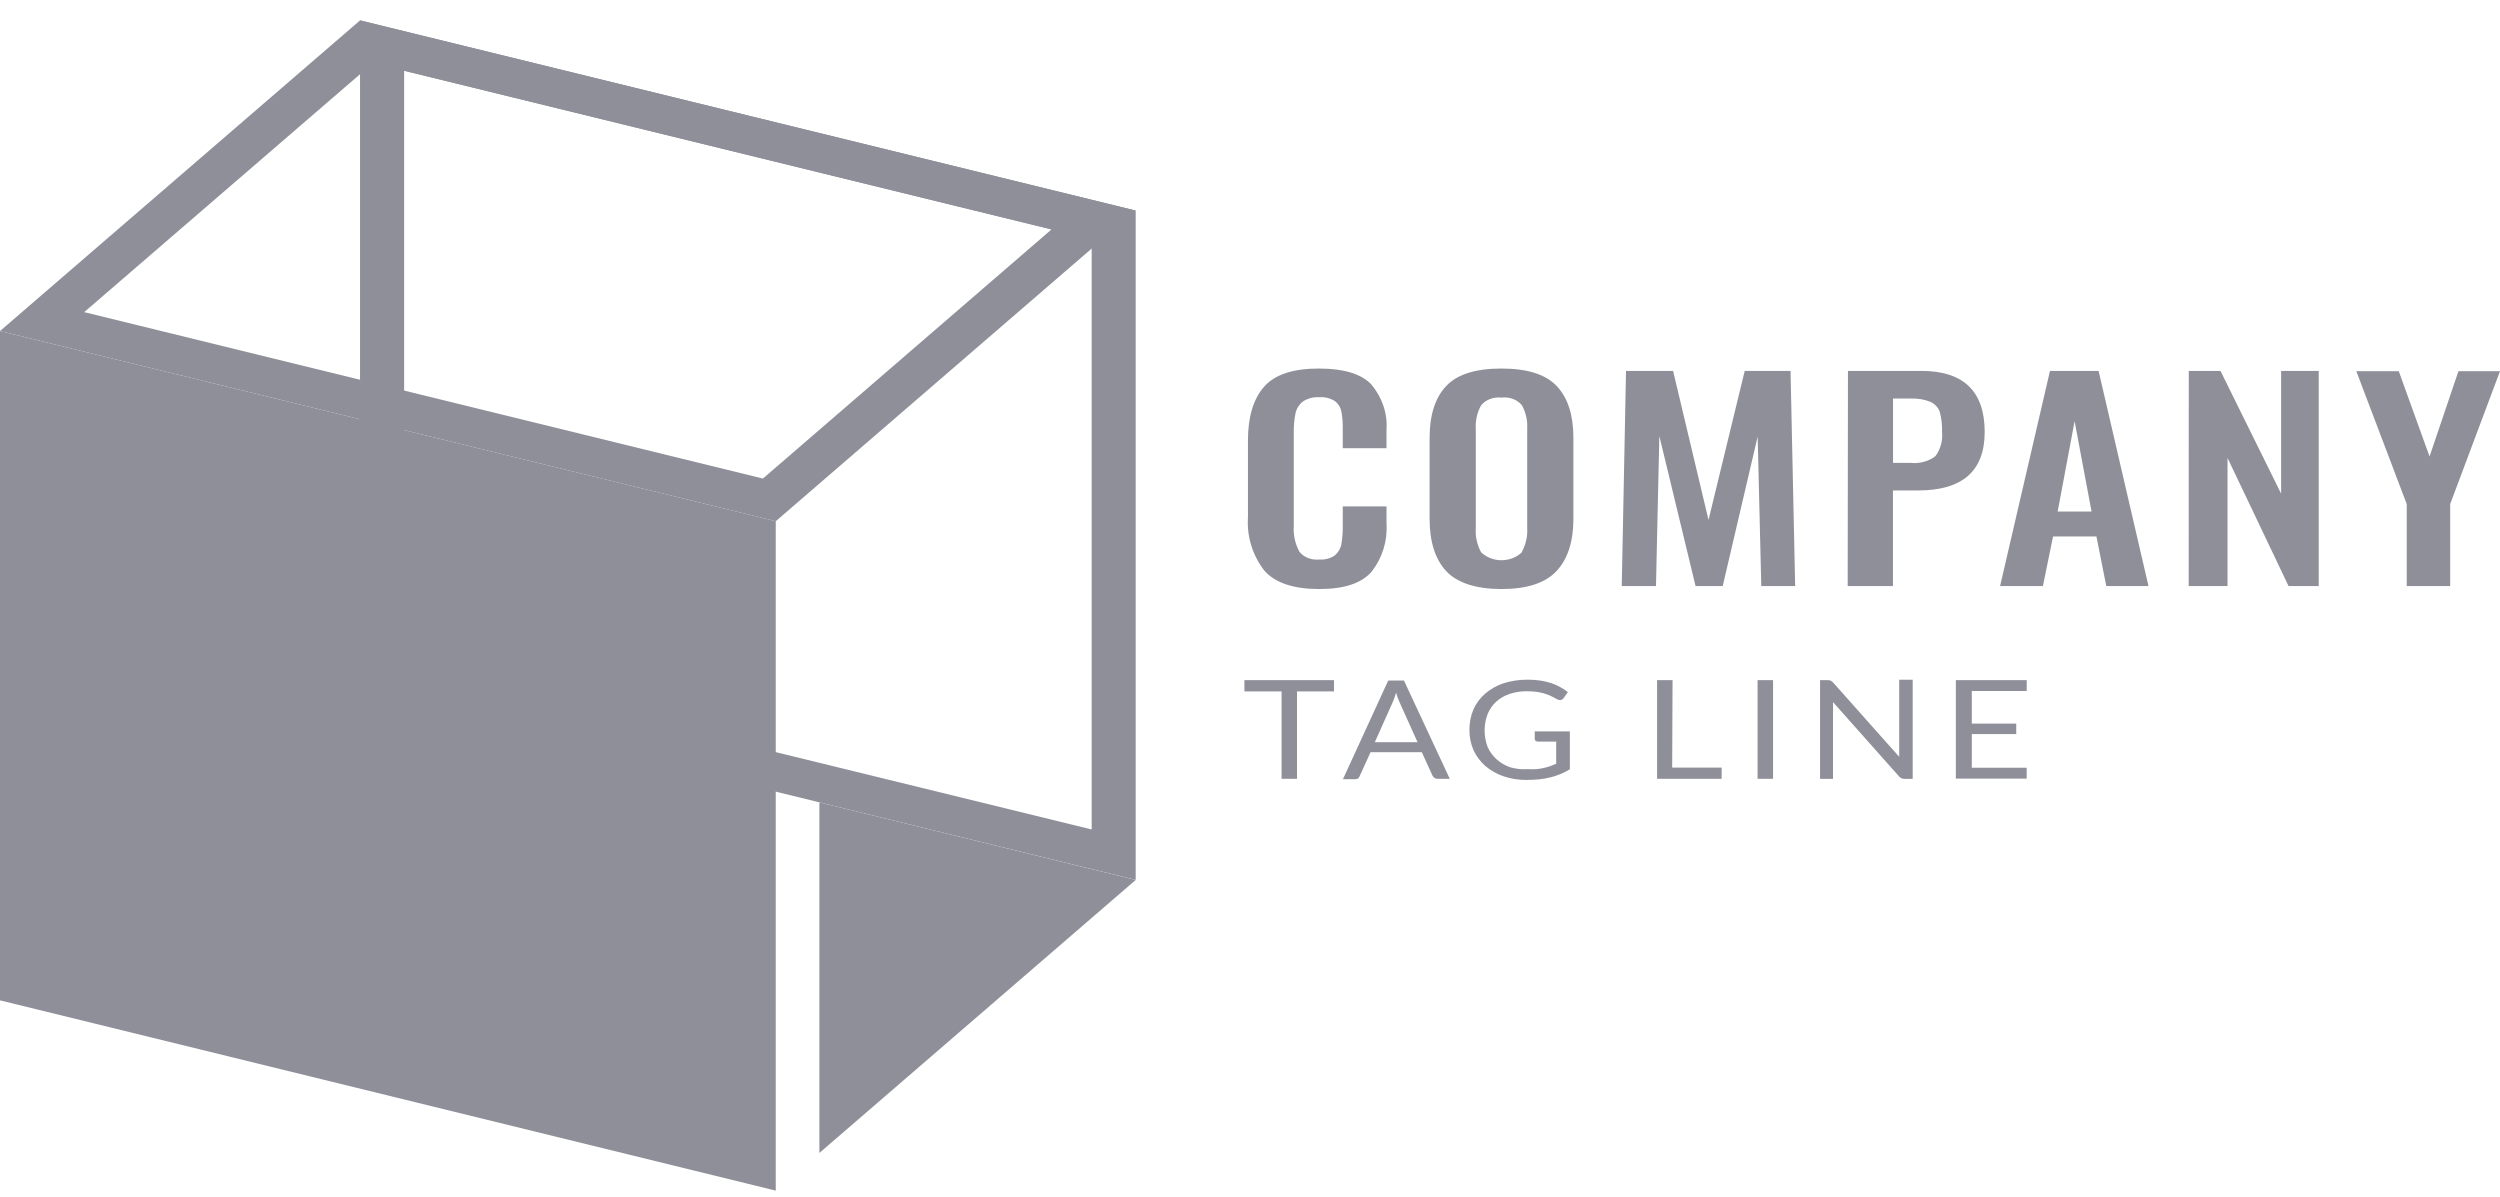
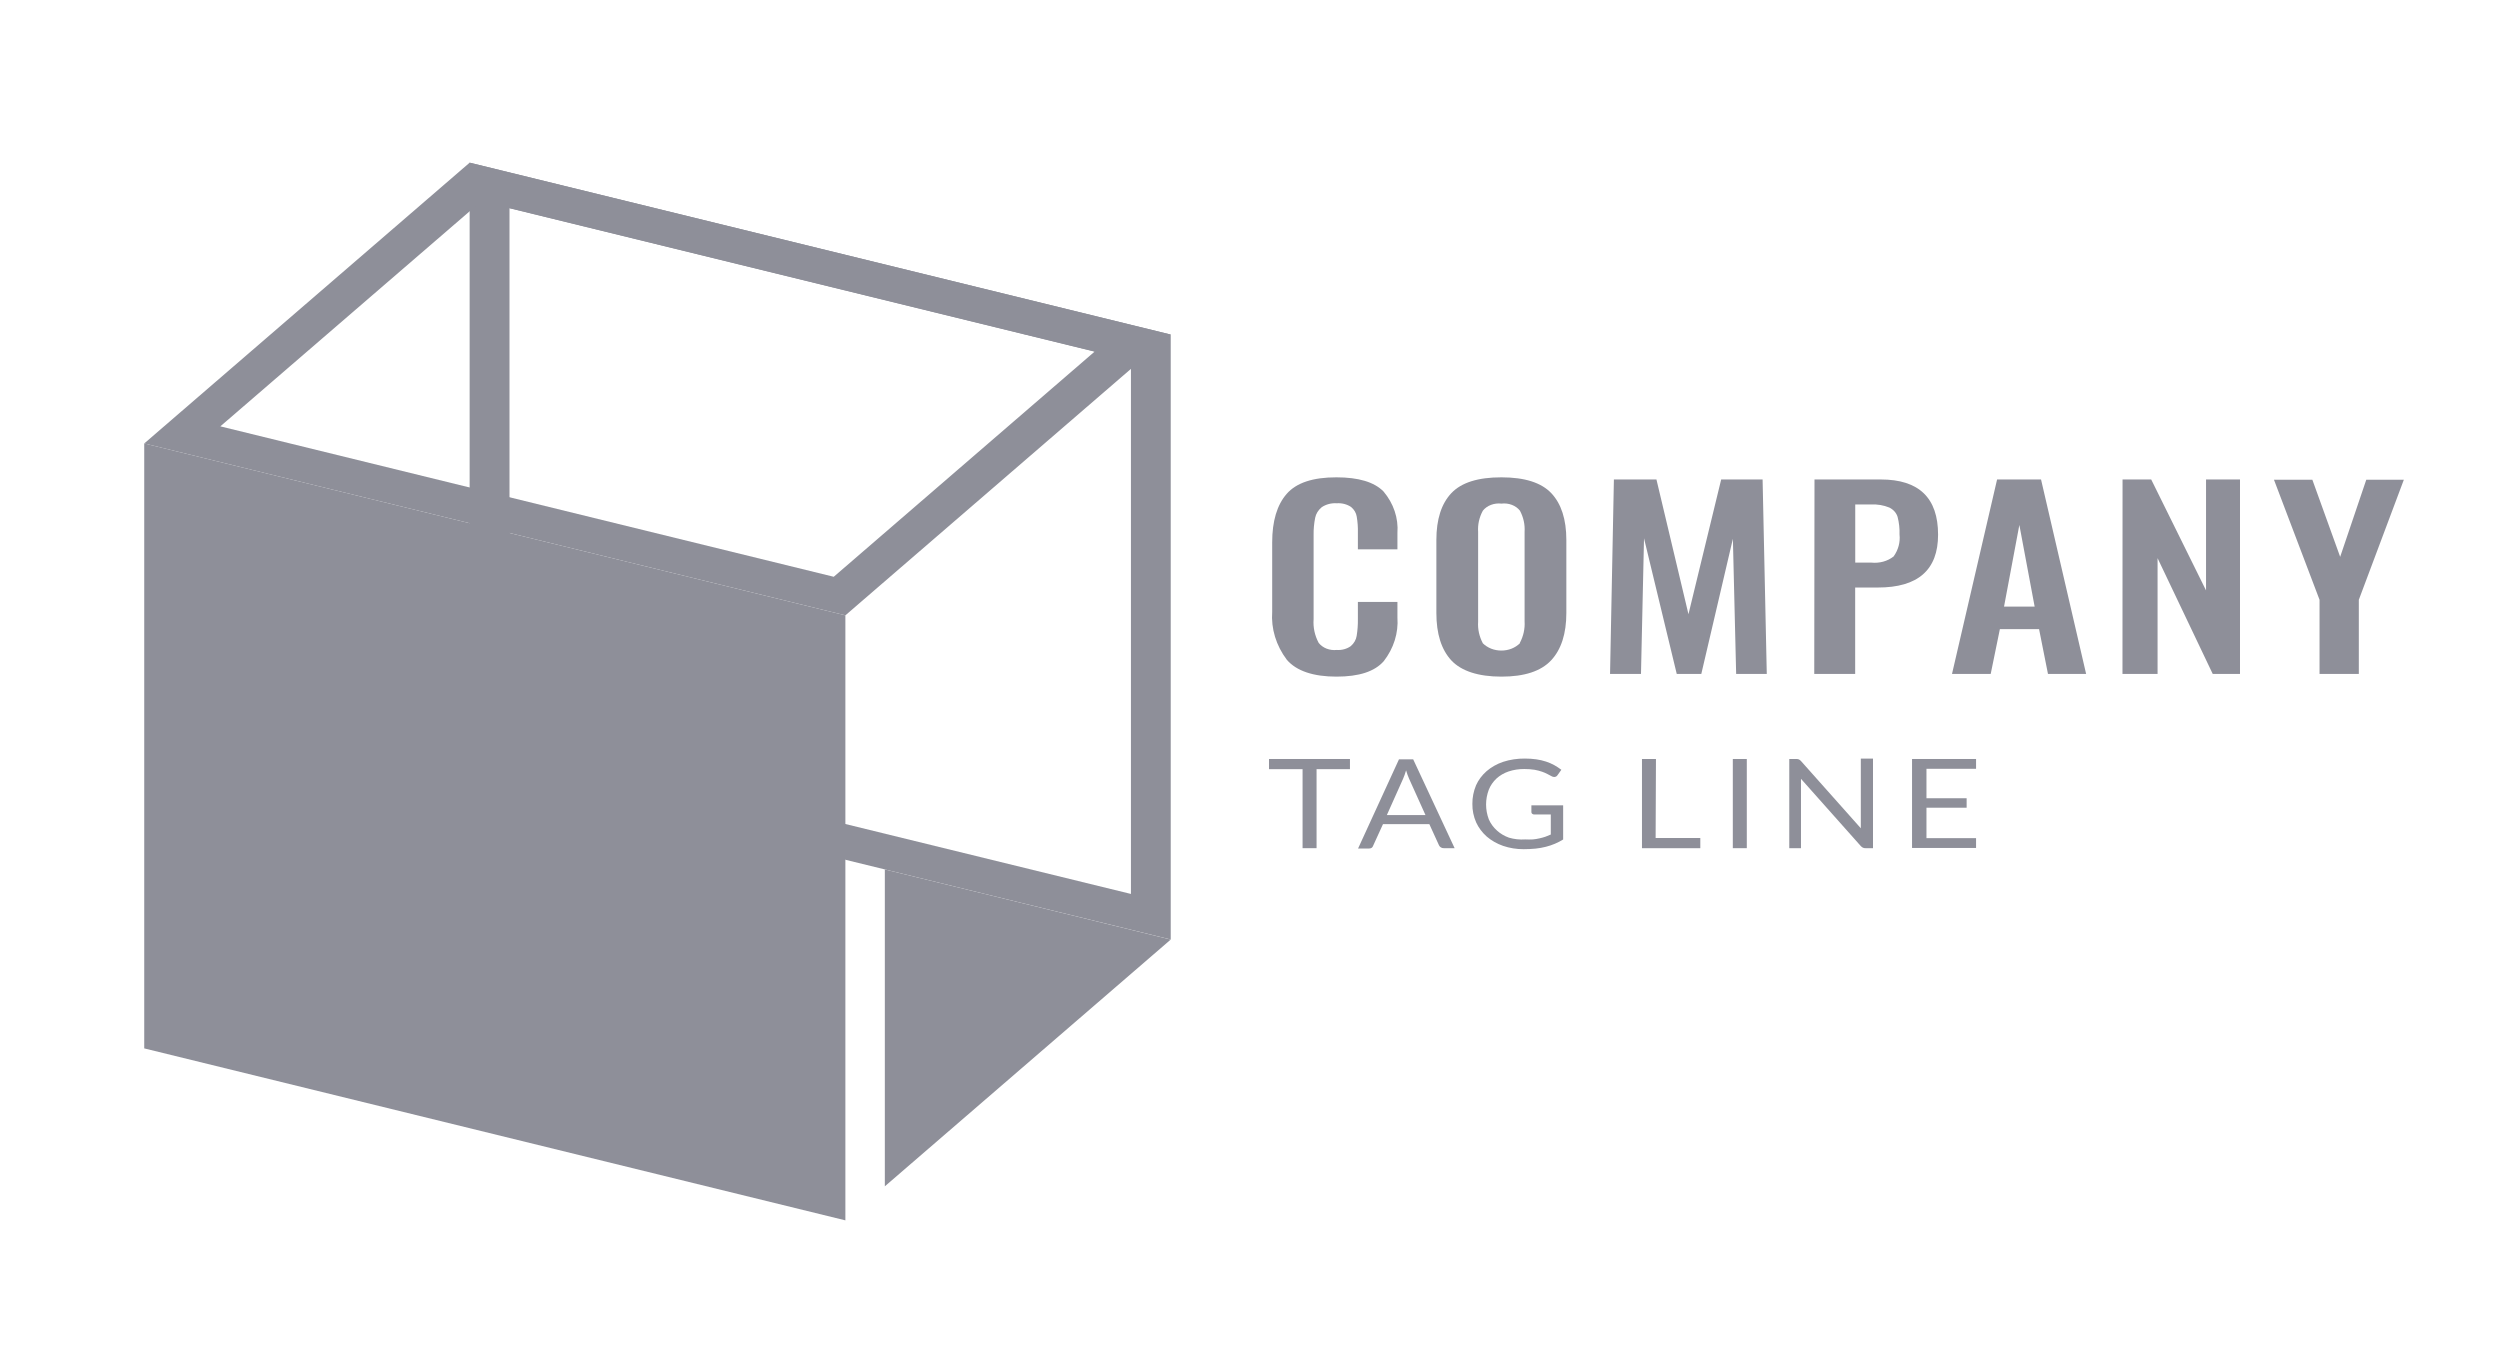
- <svg xmlns="http://www.w3.org/2000/svg" width="94" height="45" fill="none">
-   <path fill="#8E8F99" d="M47.53 21.443a2.953 2.953 0 0 1-.607-1.992v-2.888c0-.885.201-1.558.603-2.018.402-.46 1.092-.69 2.07-.688.92 0 1.572.196 1.958.588.42.5.625 1.111.578 1.727v.68h-1.644v-.688c.006-.225-.01-.45-.048-.673a.652.652 0 0 0-.234-.4.951.951 0 0 0-.596-.155 1.007 1.007 0 0 0-.627.164.769.769 0 0 0-.272.44 3.342 3.342 0 0 0-.065.715v3.505a1.79 1.79 0 0 0 .211.984.772.772 0 0 0 .328.239c.133.051.28.07.425.055.21.015.42-.042.582-.159a.706.706 0 0 0 .245-.426c.038-.232.056-.467.051-.702v-.711h1.645v.65a2.643 2.643 0 0 1-.57 1.815c-.377.429-1.02.643-1.967.643-.946 0-1.661-.229-2.067-.705ZM54.376 21.473c-.415-.45-.623-1.105-.623-1.972v-3.038c0-.858.208-1.507.623-1.948.416-.44 1.11-.66 2.084-.658.967 0 1.658.22 2.073.658.416.441.627 1.09.627 1.948v3.038c0 .858-.211 1.516-.633 1.969-.423.452-1.11.678-2.067.678-.957 0-1.665-.229-2.084-.675Zm2.85-.729c.149-.282.217-.59.197-.899v-3.72a1.65 1.65 0 0 0-.194-.88.776.776 0 0 0-.335-.243.907.907 0 0 0-.434-.052.92.92 0 0 0-.435.053.789.789 0 0 0-.338.241c-.15.275-.218.578-.197.881v3.738c-.021.309.047.617.197.899.096.094.214.17.347.223a1.161 1.161 0 0 0 .845 0c.133-.053.251-.129.347-.223v-.018ZM61.138 13.946h1.77l1.332 5.605 1.361-5.605h1.723l.174 8.09h-1.274l-.136-5.622-1.314 5.622h-1.021l-1.362-5.643-.126 5.643h-1.287l.16-8.09ZM69.483 13.946h2.758c1.588 0 2.383.766 2.383 2.297 0 1.467-.837 2.2-2.51 2.198h-.939v3.596h-1.702l.01-8.091Zm2.356 3.458c.168.018.339.005.5-.04.162-.043.31-.117.436-.216a1.31 1.31 0 0 0 .245-.913 2.53 2.53 0 0 0-.081-.735.596.596 0 0 0-.126-.222.705.705 0 0 0-.215-.163 1.763 1.763 0 0 0-.76-.129h-.66v2.418h.66ZM77.079 13.946h1.828l1.876 8.09h-1.587l-.37-1.865h-1.631l-.382 1.866h-1.61l1.876-8.091Zm1.563 5.288-.637-3.396-.637 3.396h1.273ZM82.298 13.946h1.192l2.28 4.615v-4.615h1.414v8.09H86.05l-2.295-4.817v4.817h-1.46l.003-8.09ZM90.493 18.952l-1.896-4.995h1.597l1.157 3.208 1.086-3.208H94l-1.873 4.995v3.084h-1.634v-3.084ZM50.158 25.574v.423h-1.39v3.287h-.581v-3.287H46.79v-.423h3.367ZM54.512 29.284h-.45a.2.2 0 0 1-.125-.035.193.193 0 0 1-.075-.085l-.402-.881h-1.927l-.402.881a.243.243 0 0 1-.06.1.208.208 0 0 1-.127.035h-.45l1.703-3.71h.592l1.723 3.695Zm-2.819-1.377H53.3l-.68-1.51a2.703 2.703 0 0 1-.127-.35c-.024.07-.044.138-.064.197l-.062.156-.674 1.507ZM57.447 28.92c.107.005.214.005.32 0 .092-.008.183-.023.273-.044a2.1 2.1 0 0 0 .245-.068c.075-.026.15-.058.228-.09v-.835h-.681a.142.142 0 0 1-.05-.006.128.128 0 0 1-.042-.023.086.086 0 0 1-.026-.03.075.075 0 0 1-.008-.038v-.285h1.321v1.422a2.57 2.57 0 0 1-.718.303c-.14.035-.282.06-.426.076a5.153 5.153 0 0 1-.497.024 2.596 2.596 0 0 1-.858-.139 2.092 2.092 0 0 1-.681-.387 1.792 1.792 0 0 1-.44-.588 1.854 1.854 0 0 1-.156-.77 1.923 1.923 0 0 1 .153-.775c.098-.22.248-.42.44-.588.194-.167.426-.298.68-.385.292-.095.602-.141.913-.138.159 0 .317.01.473.032.139.02.274.051.405.094.12.039.234.088.34.147.105.058.204.123.297.194l-.163.23a.143.143 0 0 1-.056.05.17.17 0 0 1-.077.02.222.222 0 0 1-.106-.03 2.103 2.103 0 0 1-.166-.088 1.51 1.51 0 0 0-.229-.1 2.137 2.137 0 0 0-.313-.082 2.625 2.625 0 0 0-.432-.032 2.018 2.018 0 0 0-.657.103 1.44 1.44 0 0 0-.5.293c-.142.134-.25.29-.318.462a1.733 1.733 0 0 0 0 1.237c.075.174.191.333.341.467.14.127.31.227.497.294.217.064.446.089.674.073ZM62.874 28.861h1.86v.423h-2.428v-3.71h.582l-.014 3.287ZM66.667 29.284h-.582v-3.71h.582v3.71ZM68.832 25.591a.28.28 0 0 1 .09.068l2.488 2.797a.884.884 0 0 1 0-.132v-2.765h.507v3.726h-.293a.276.276 0 0 1-.126-.021.33.33 0 0 1-.092-.07l-2.485-2.795v2.886h-.487v-3.711h.303c.033 0 .066.006.096.017ZM76.204 25.574v.408H74.14v1.225h1.671v.394h-1.671v1.266h2.063v.408H73.54v-3.701h2.663ZM15.195 2.659l25.852 6.334v22.195l-25.852-6.33v-22.2ZM13.537.767v25.168l29.165 7.148V7.917L13.537.767Z" />
-   <path fill="#8E8F99" d="M29.168 44.767 0 37.613V12.447l29.168 7.15v25.17Z" />
-   <path fill="#8E8F99" d="m14.02 2.374 25.515 6.254-10.85 9.366-25.519-6.258L14.02 2.374ZM13.537.767 0 12.447l29.168 7.151 13.534-11.68L13.537.766ZM30.81 43.35l11.892-10.264-11.893-2.917v13.182Z" />
+ <svg xmlns="http://www.w3.org/2000/svg" width="104" height="56" viewBox="0 0 104 56" fill="none">
+   <path d="M53.529 27.443C53.085 26.852 52.873 26.154 52.923 25.451V22.563C52.923 21.678 53.124 21.005 53.526 20.545C53.928 20.084 54.618 19.855 55.596 19.857C56.515 19.857 57.168 20.053 57.554 20.445C57.975 20.945 58.179 21.556 58.133 22.172V22.851H56.488V22.164C56.494 21.939 56.478 21.714 56.44 21.491C56.417 21.339 56.334 21.198 56.206 21.091C56.037 20.977 55.824 20.921 55.61 20.936C55.384 20.921 55.161 20.98 54.983 21.1C54.84 21.218 54.744 21.372 54.711 21.541C54.664 21.776 54.642 22.015 54.646 22.255V25.76C54.62 26.098 54.693 26.436 54.857 26.744C54.939 26.848 55.053 26.931 55.185 26.983C55.318 27.034 55.465 27.054 55.61 27.038C55.82 27.053 56.029 26.996 56.192 26.879C56.326 26.764 56.412 26.615 56.437 26.453C56.475 26.221 56.492 25.986 56.488 25.751V25.04H58.133V25.689C58.179 26.332 57.979 26.97 57.564 27.505C57.186 27.934 56.542 28.148 55.596 28.148C54.65 28.148 53.934 27.919 53.529 27.443Z" fill="#8E8F99" />
+   <path d="M60.376 27.473C59.961 27.023 59.753 26.368 59.753 25.501V22.463C59.753 21.605 59.961 20.956 60.376 20.515C60.792 20.075 61.486 19.855 62.46 19.857C63.427 19.857 64.118 20.077 64.533 20.515C64.949 20.956 65.16 21.605 65.16 22.463V25.501C65.16 26.359 64.949 27.017 64.527 27.47C64.104 27.922 63.417 28.148 62.46 28.148C61.503 28.148 60.795 27.919 60.376 27.473ZM63.226 26.744C63.375 26.462 63.443 26.154 63.423 25.845V22.125C63.443 21.822 63.376 21.52 63.229 21.244C63.146 21.138 63.03 21.054 62.894 21.002C62.758 20.95 62.607 20.932 62.46 20.95C62.312 20.933 62.162 20.951 62.025 21.003C61.889 21.054 61.772 21.138 61.687 21.244C61.537 21.519 61.469 21.822 61.49 22.125V25.863C61.469 26.172 61.537 26.48 61.687 26.762C61.783 26.856 61.901 26.932 62.034 26.985C62.167 27.037 62.311 27.063 62.457 27.063C62.602 27.063 62.746 27.037 62.879 26.985C63.012 26.932 63.13 26.856 63.226 26.762V26.744Z" fill="#8E8F99" />
+   <path d="M67.138 19.946H68.908L70.24 25.551L71.601 19.946H73.324L73.498 28.037H72.224L72.088 22.414L70.774 28.037H69.753L68.391 22.393L68.265 28.037H66.978L67.138 19.946Z" fill="#8E8F99" />
+   <path d="M75.483 19.946H78.241C79.829 19.946 80.624 20.712 80.624 22.243C80.624 23.71 79.787 24.443 78.115 24.441H77.175V28.037H75.473L75.483 19.946ZM77.839 23.404C78.007 23.422 78.178 23.409 78.34 23.365C78.501 23.321 78.65 23.247 78.775 23.148C78.97 22.875 79.056 22.554 79.02 22.235C79.029 21.988 79.002 21.741 78.939 21.5C78.914 21.42 78.872 21.344 78.813 21.278C78.755 21.212 78.682 21.157 78.598 21.115C78.362 21.017 78.101 20.973 77.839 20.986H77.178V23.404H77.839Z" fill="#8E8F99" />
+   <path d="M83.079 19.946H84.907L86.783 28.037H85.196L84.825 26.171H83.195L82.813 28.037H81.203L83.079 19.946ZM84.641 25.234L84.005 21.838L83.368 25.234H84.641Z" fill="#8E8F99" />
+   <path d="M88.298 19.946H89.49L91.771 24.561V19.946H93.184V28.037H92.05L89.755 23.219V28.037H88.295L88.298 19.946Z" fill="#8E8F99" />
+   <path d="M96.493 24.952L94.597 19.957H96.194L97.351 23.165L98.437 19.957H100L98.127 24.952V28.036H96.493V24.952Z" fill="#8E8F99" />
+   <path d="M56.158 31.574V31.997H54.769V35.284H54.187V31.997H52.791V31.574H56.158Z" fill="#8E8F99" />
+   <path d="M60.512 35.284H60.063C60.017 35.287 59.972 35.274 59.937 35.249C59.903 35.228 59.877 35.198 59.862 35.164L59.46 34.283H57.533L57.131 35.164C57.12 35.201 57.099 35.235 57.07 35.264C57.035 35.288 56.99 35.301 56.944 35.299H56.495L58.197 31.589H58.789L60.512 35.284ZM57.693 33.907H59.3L58.619 32.397C58.569 32.282 58.527 32.166 58.493 32.047C58.469 32.117 58.449 32.185 58.429 32.244L58.367 32.4L57.693 33.907Z" fill="#8E8F99" />
+   <path d="M63.447 34.92C63.554 34.925 63.661 34.925 63.767 34.92C63.859 34.912 63.95 34.897 64.04 34.876C64.123 34.858 64.205 34.836 64.285 34.809C64.36 34.782 64.435 34.75 64.513 34.717V33.883H63.832C63.815 33.884 63.798 33.882 63.782 33.877C63.767 33.871 63.752 33.864 63.74 33.854C63.729 33.845 63.72 33.835 63.714 33.823C63.708 33.812 63.705 33.799 63.706 33.786V33.501H65.027V34.923C64.919 34.99 64.805 35.049 64.686 35.099C64.565 35.151 64.439 35.193 64.309 35.226C64.169 35.261 64.027 35.287 63.883 35.302C63.718 35.318 63.552 35.326 63.386 35.326C63.092 35.328 62.801 35.281 62.528 35.188C62.273 35.099 62.041 34.967 61.847 34.8C61.657 34.63 61.508 34.431 61.408 34.212C61.3 33.966 61.247 33.705 61.251 33.442C61.248 33.178 61.3 32.915 61.404 32.667C61.502 32.447 61.652 32.247 61.844 32.079C62.038 31.912 62.27 31.781 62.525 31.694C62.816 31.599 63.126 31.553 63.437 31.556C63.596 31.556 63.754 31.567 63.91 31.588C64.049 31.608 64.184 31.639 64.315 31.682C64.434 31.721 64.549 31.77 64.656 31.829C64.76 31.887 64.859 31.952 64.952 32.023L64.789 32.252C64.776 32.273 64.757 32.291 64.733 32.303C64.71 32.316 64.683 32.322 64.656 32.323C64.618 32.322 64.582 32.312 64.55 32.293C64.499 32.27 64.445 32.241 64.383 32.205C64.311 32.166 64.235 32.133 64.155 32.105C64.054 32.07 63.949 32.043 63.842 32.023C63.7 32.001 63.555 31.99 63.41 31.991C63.185 31.989 62.962 32.024 62.753 32.094C62.563 32.159 62.392 32.26 62.252 32.388C62.111 32.521 62.003 32.678 61.935 32.849C61.783 33.251 61.783 33.684 61.935 34.086C62.01 34.26 62.126 34.419 62.276 34.553C62.416 34.68 62.585 34.78 62.773 34.847C62.99 34.911 63.219 34.936 63.447 34.92V34.92Z" fill="#8E8F99" />
+   <path d="M68.874 34.861H70.733V35.284H68.306V31.574H68.888L68.874 34.861Z" fill="#8E8F99" />
+   <path d="M72.667 35.284H72.085V31.574H72.667V35.284Z" fill="#8E8F99" />
+   <path d="M74.832 31.591C74.867 31.608 74.897 31.631 74.921 31.659L77.41 34.456C77.406 34.412 77.406 34.368 77.41 34.324C77.41 34.283 77.41 34.241 77.41 34.203V31.559H77.917V35.285H77.624C77.581 35.288 77.537 35.28 77.498 35.264C77.463 35.245 77.432 35.221 77.406 35.193L74.921 32.399C74.921 32.443 74.921 32.484 74.921 32.526C74.921 32.567 74.921 32.605 74.921 32.64V35.285H74.434V31.574H74.737C74.77 31.574 74.802 31.58 74.832 31.591V31.591Z" fill="#8E8F99" />
+   <path d="M82.204 31.574V31.982H80.141V33.207H81.812V33.601H80.141V34.867H82.204V35.275H79.541V31.574H82.204Z" fill="#8E8F99" />
+   <path d="M21.195 8.659L47.047 14.993V37.188L21.195 30.857V8.659ZM19.537 6.767V31.935L48.702 39.083V13.918L19.537 6.767Z" fill="#8E8F99" />
+   <path d="M35.168 50.767L6 43.613V18.447L35.168 25.598V50.767Z" fill="#8E8F99" />
+   <path d="M20.02 8.374L45.535 14.628L34.684 23.994L9.166 17.736L20.02 8.374ZM19.537 6.767L6 18.448L35.168 25.598L48.702 13.917L19.537 6.767Z" fill="#8E8F99" />
+   <path d="M36.809 49.351L48.702 39.086L36.809 36.169V49.351Z" fill="#8E8F99" />
</svg>
